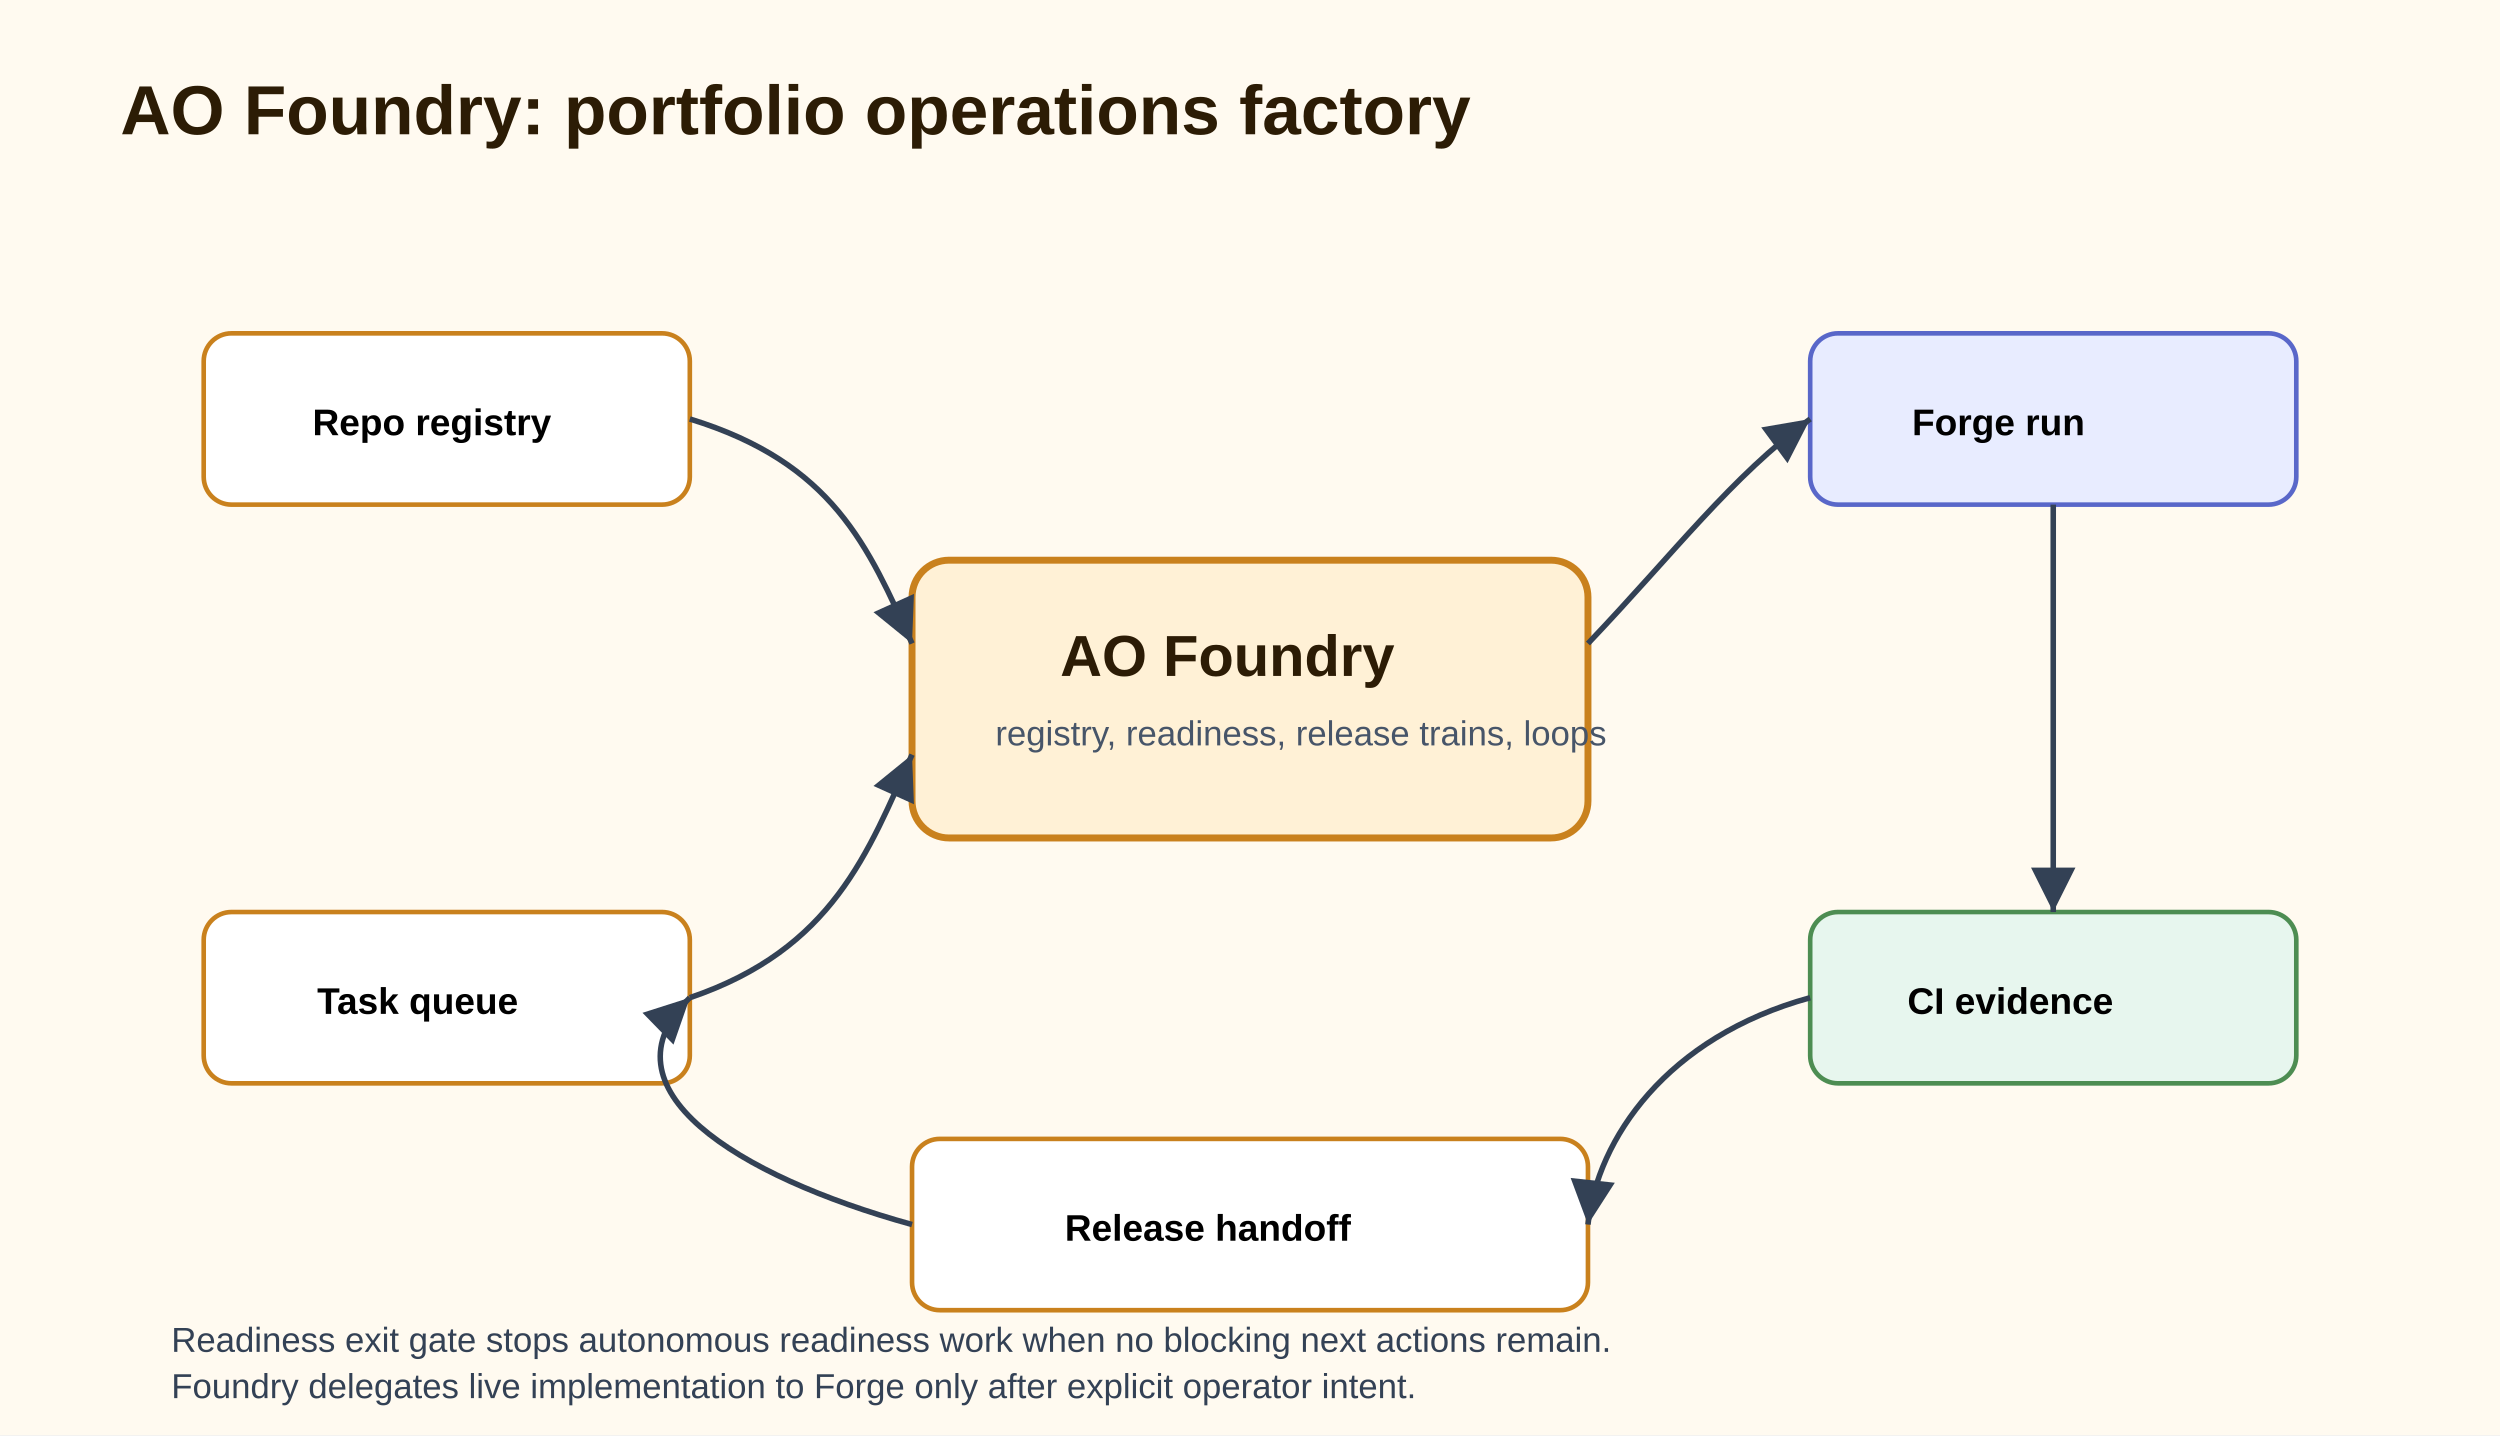
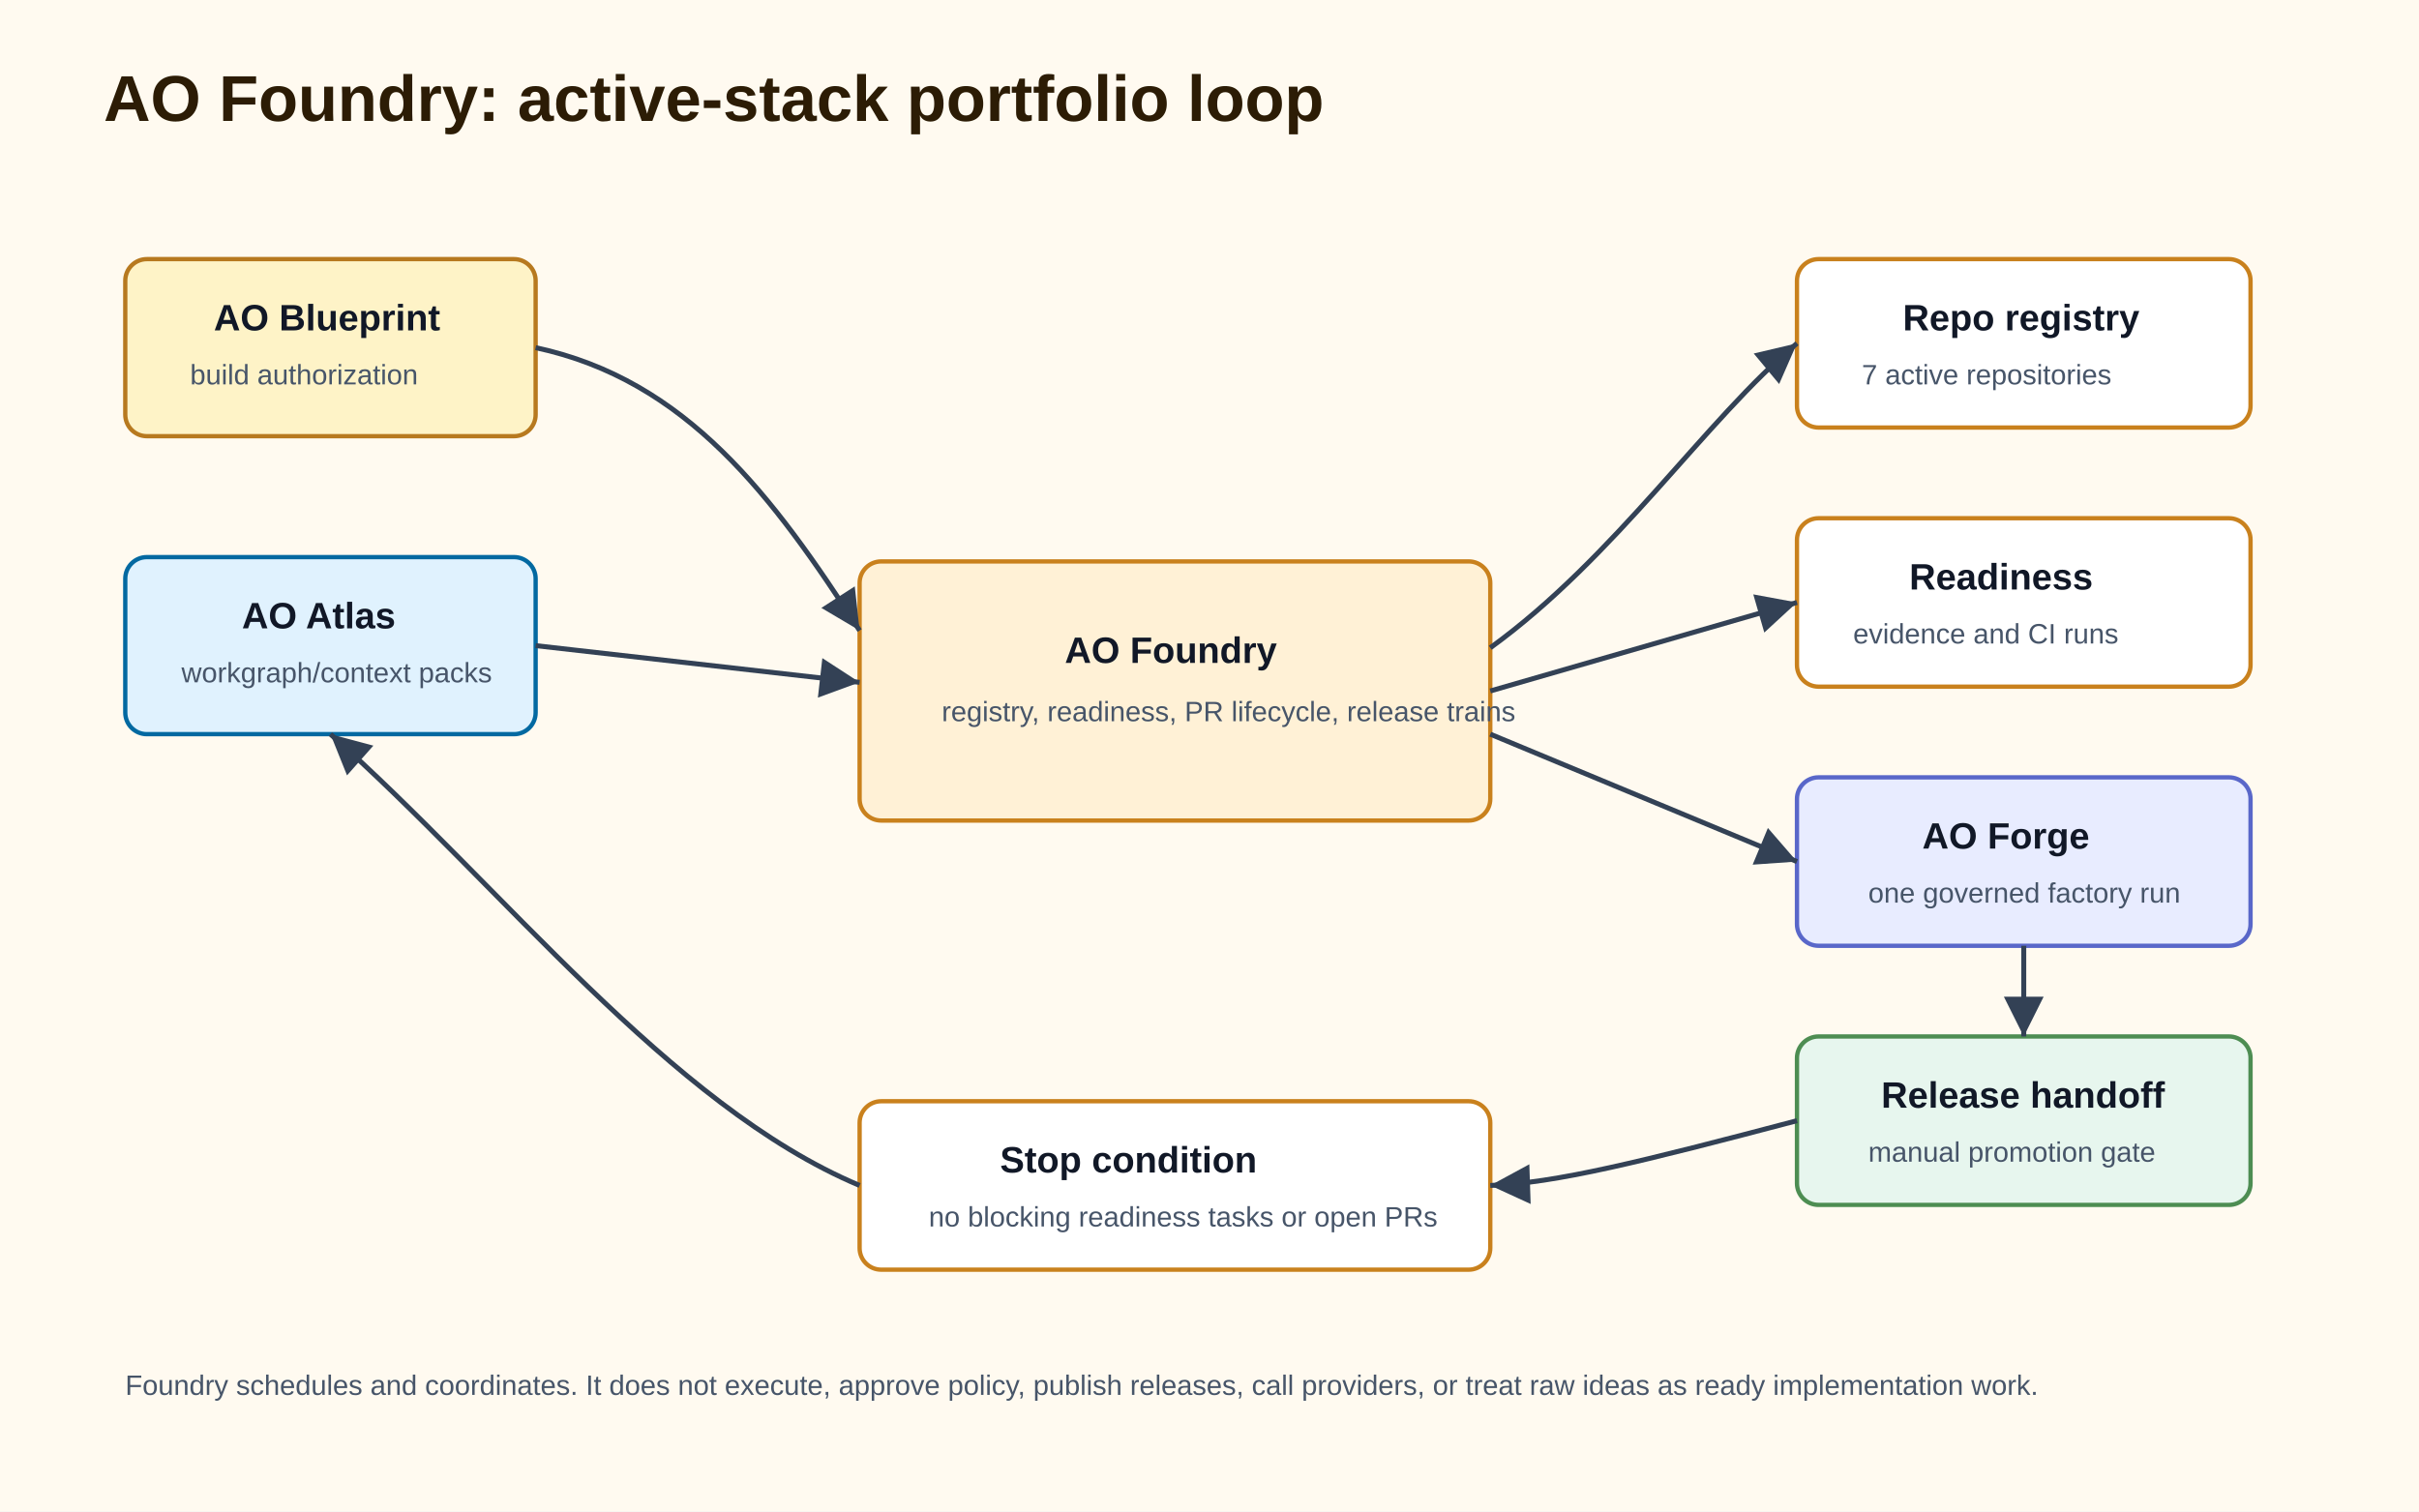
- <svg xmlns="http://www.w3.org/2000/svg" width="1080" height="620" viewBox="0 0 1080 620" role="img" aria-labelledby="title desc">
+ <svg xmlns="http://www.w3.org/2000/svg" width="1120" height="700" viewBox="0 0 1120 700" role="img" aria-labelledby="title desc">
  <defs>
    <marker id="arrow" markerWidth="12" markerHeight="12" refX="10" refY="6" orient="auto">
      <path d="M2,2 L10,6 L2,10 Z" fill="#334155" />
    </marker>
+     <style>
+       .title { font: 700 30px Arial, sans-serif; fill: #2c1c05; }
+       .box { stroke-width: 2; rx: 10; }
+       .repo { font: 700 17px Arial, sans-serif; fill: #111827; }
+       .small { font: 400 13px Arial, sans-serif; fill: #475569; }
+       .arrow { stroke: #334155; stroke-width: 2.3; fill: none; marker-end: url(#arrow); }
+     </style>
  </defs>
-   <rect width="1080" height="620" fill="#fffaf0" />
-   <text x="52" y="58" font-family="Arial" font-size="30" font-weight="700" fill="#2c1c05">AO Foundry: portfolio operations factory</text>
-   <rect x="394" y="242" width="292" height="120" rx="16" fill="#fff1d6" stroke="#c9811d" stroke-width="3" />
-   <text x="458" y="292" font-family="Arial" font-size="25" font-weight="700" fill="#2c1c05">AO Foundry</text>
-   <text x="430" y="322" font-family="Arial" font-size="15" fill="#475569">registry, readiness, release trains, loops</text>
-   <g font-family="Arial" font-size="16" font-weight="700">
-     <rect x="88" y="144" width="210" height="74" rx="12" fill="#ffffff" stroke="#c9811d" stroke-width="2" />
-     <text x="135" y="188">Repo registry</text>
-     <rect x="88" y="394" width="210" height="74" rx="12" fill="#ffffff" stroke="#c9811d" stroke-width="2" />
-     <text x="137" y="438">Task queue</text>
-     <rect x="782" y="144" width="210" height="74" rx="12" fill="#e8ecff" stroke="#5967c9" stroke-width="2" />
-     <text x="826" y="188">Forge run</text>
-     <rect x="782" y="394" width="210" height="74" rx="12" fill="#e7f6ee" stroke="#4d8d52" stroke-width="2" />
-     <text x="824" y="438">CI evidence</text>
-     <rect x="394" y="492" width="292" height="74" rx="12" fill="#ffffff" stroke="#c9811d" stroke-width="2" />
-     <text x="460" y="536">Release handoff</text>
-   </g>
-   <g stroke="#334155" stroke-width="2.4" fill="none" marker-end="url(#arrow)">
-     <path d="M298 181 C360 200 375 236 394 278" />
-     <path d="M298 431 C360 410 375 368 394 326" />
-     <path d="M686 278 C724 238 748 206 782 181" />
-     <path d="M887 218 L887 394" />
-     <path d="M782 431 C720 448 690 492 686 529" />
-     <path d="M394 529 C318 508 258 470 298 431" />
-   </g>
-   <text x="74" y="584" font-family="Arial" font-size="15" fill="#334155">Readiness exit gate stops autonomous readiness work when no blocking next actions remain.</text>
-   <text x="74" y="604" font-family="Arial" font-size="15" fill="#334155">Foundry delegates live implementation to Forge only after explicit operator intent.</text>
+   <rect width="1120" height="700" fill="#fffaf0" />
+   <text class="title" x="48" y="56">AO Foundry: active-stack portfolio loop</text>
+   <rect class="box" x="58" y="120" width="190" height="82" fill="#fef3c7" stroke="#b7791f" />
+   <text class="repo" x="99" y="153">AO Blueprint</text>
+   <text class="small" x="88" y="178">build authorization</text>
+   <rect class="box" x="58" y="258" width="190" height="82" fill="#e0f2fe" stroke="#0369a1" />
+   <text class="repo" x="112" y="291">AO Atlas</text>
+   <text class="small" x="84" y="316">workgraph/context packs</text>
+   <rect class="box" x="398" y="260" width="292" height="120" fill="#fff1d6" stroke="#c9811d" stroke-width="3" />
+   <text class="repo" x="493" y="307">AO Foundry</text>
+   <text class="small" x="436" y="334">registry, readiness, PR lifecycle, release trains</text>
+   <rect class="box" x="832" y="120" width="210" height="78" fill="#ffffff" stroke="#c9811d" />
+   <text class="repo" x="881" y="153">Repo registry</text>
+   <text class="small" x="862" y="178">7 active repositories</text>
+   <rect class="box" x="832" y="240" width="210" height="78" fill="#ffffff" stroke="#c9811d" />
+   <text class="repo" x="884" y="273">Readiness</text>
+   <text class="small" x="858" y="298">evidence and CI runs</text>
+   <rect class="box" x="832" y="360" width="210" height="78" fill="#e8ecff" stroke="#5967c9" />
+   <text class="repo" x="890" y="393">AO Forge</text>
+   <text class="small" x="865" y="418">one governed factory run</text>
+   <rect class="box" x="832" y="480" width="210" height="78" fill="#e7f6ee" stroke="#4d8d52" />
+   <text class="repo" x="871" y="513">Release handoff</text>
+   <text class="small" x="865" y="538">manual promotion gate</text>
+   <rect class="box" x="398" y="510" width="292" height="78" fill="#ffffff" stroke="#c9811d" />
+   <text class="repo" x="463" y="543">Stop condition</text>
+   <text class="small" x="430" y="568">no blocking readiness tasks or open PRs</text>
+   <path class="arrow" d="M248 161 C318 176 358 230 398 292" />
+   <path class="arrow" d="M248 299 L398 316" />
+   <path class="arrow" d="M690 300 C748 258 790 194 832 159" />
+   <path class="arrow" d="M690 320 L832 279" />
+   <path class="arrow" d="M690 340 L832 399" />
+   <path class="arrow" d="M937 438 L937 480" />
+   <path class="arrow" d="M832 519 C760 538 720 548 690 549" />
+   <path class="arrow" d="M398 549 C310 512 232 410 153 340" />
+   <text class="small" x="58" y="646">Foundry schedules and coordinates. It does not execute, approve policy, publish releases, call providers, or treat raw ideas as ready implementation work.</text>
</svg>
